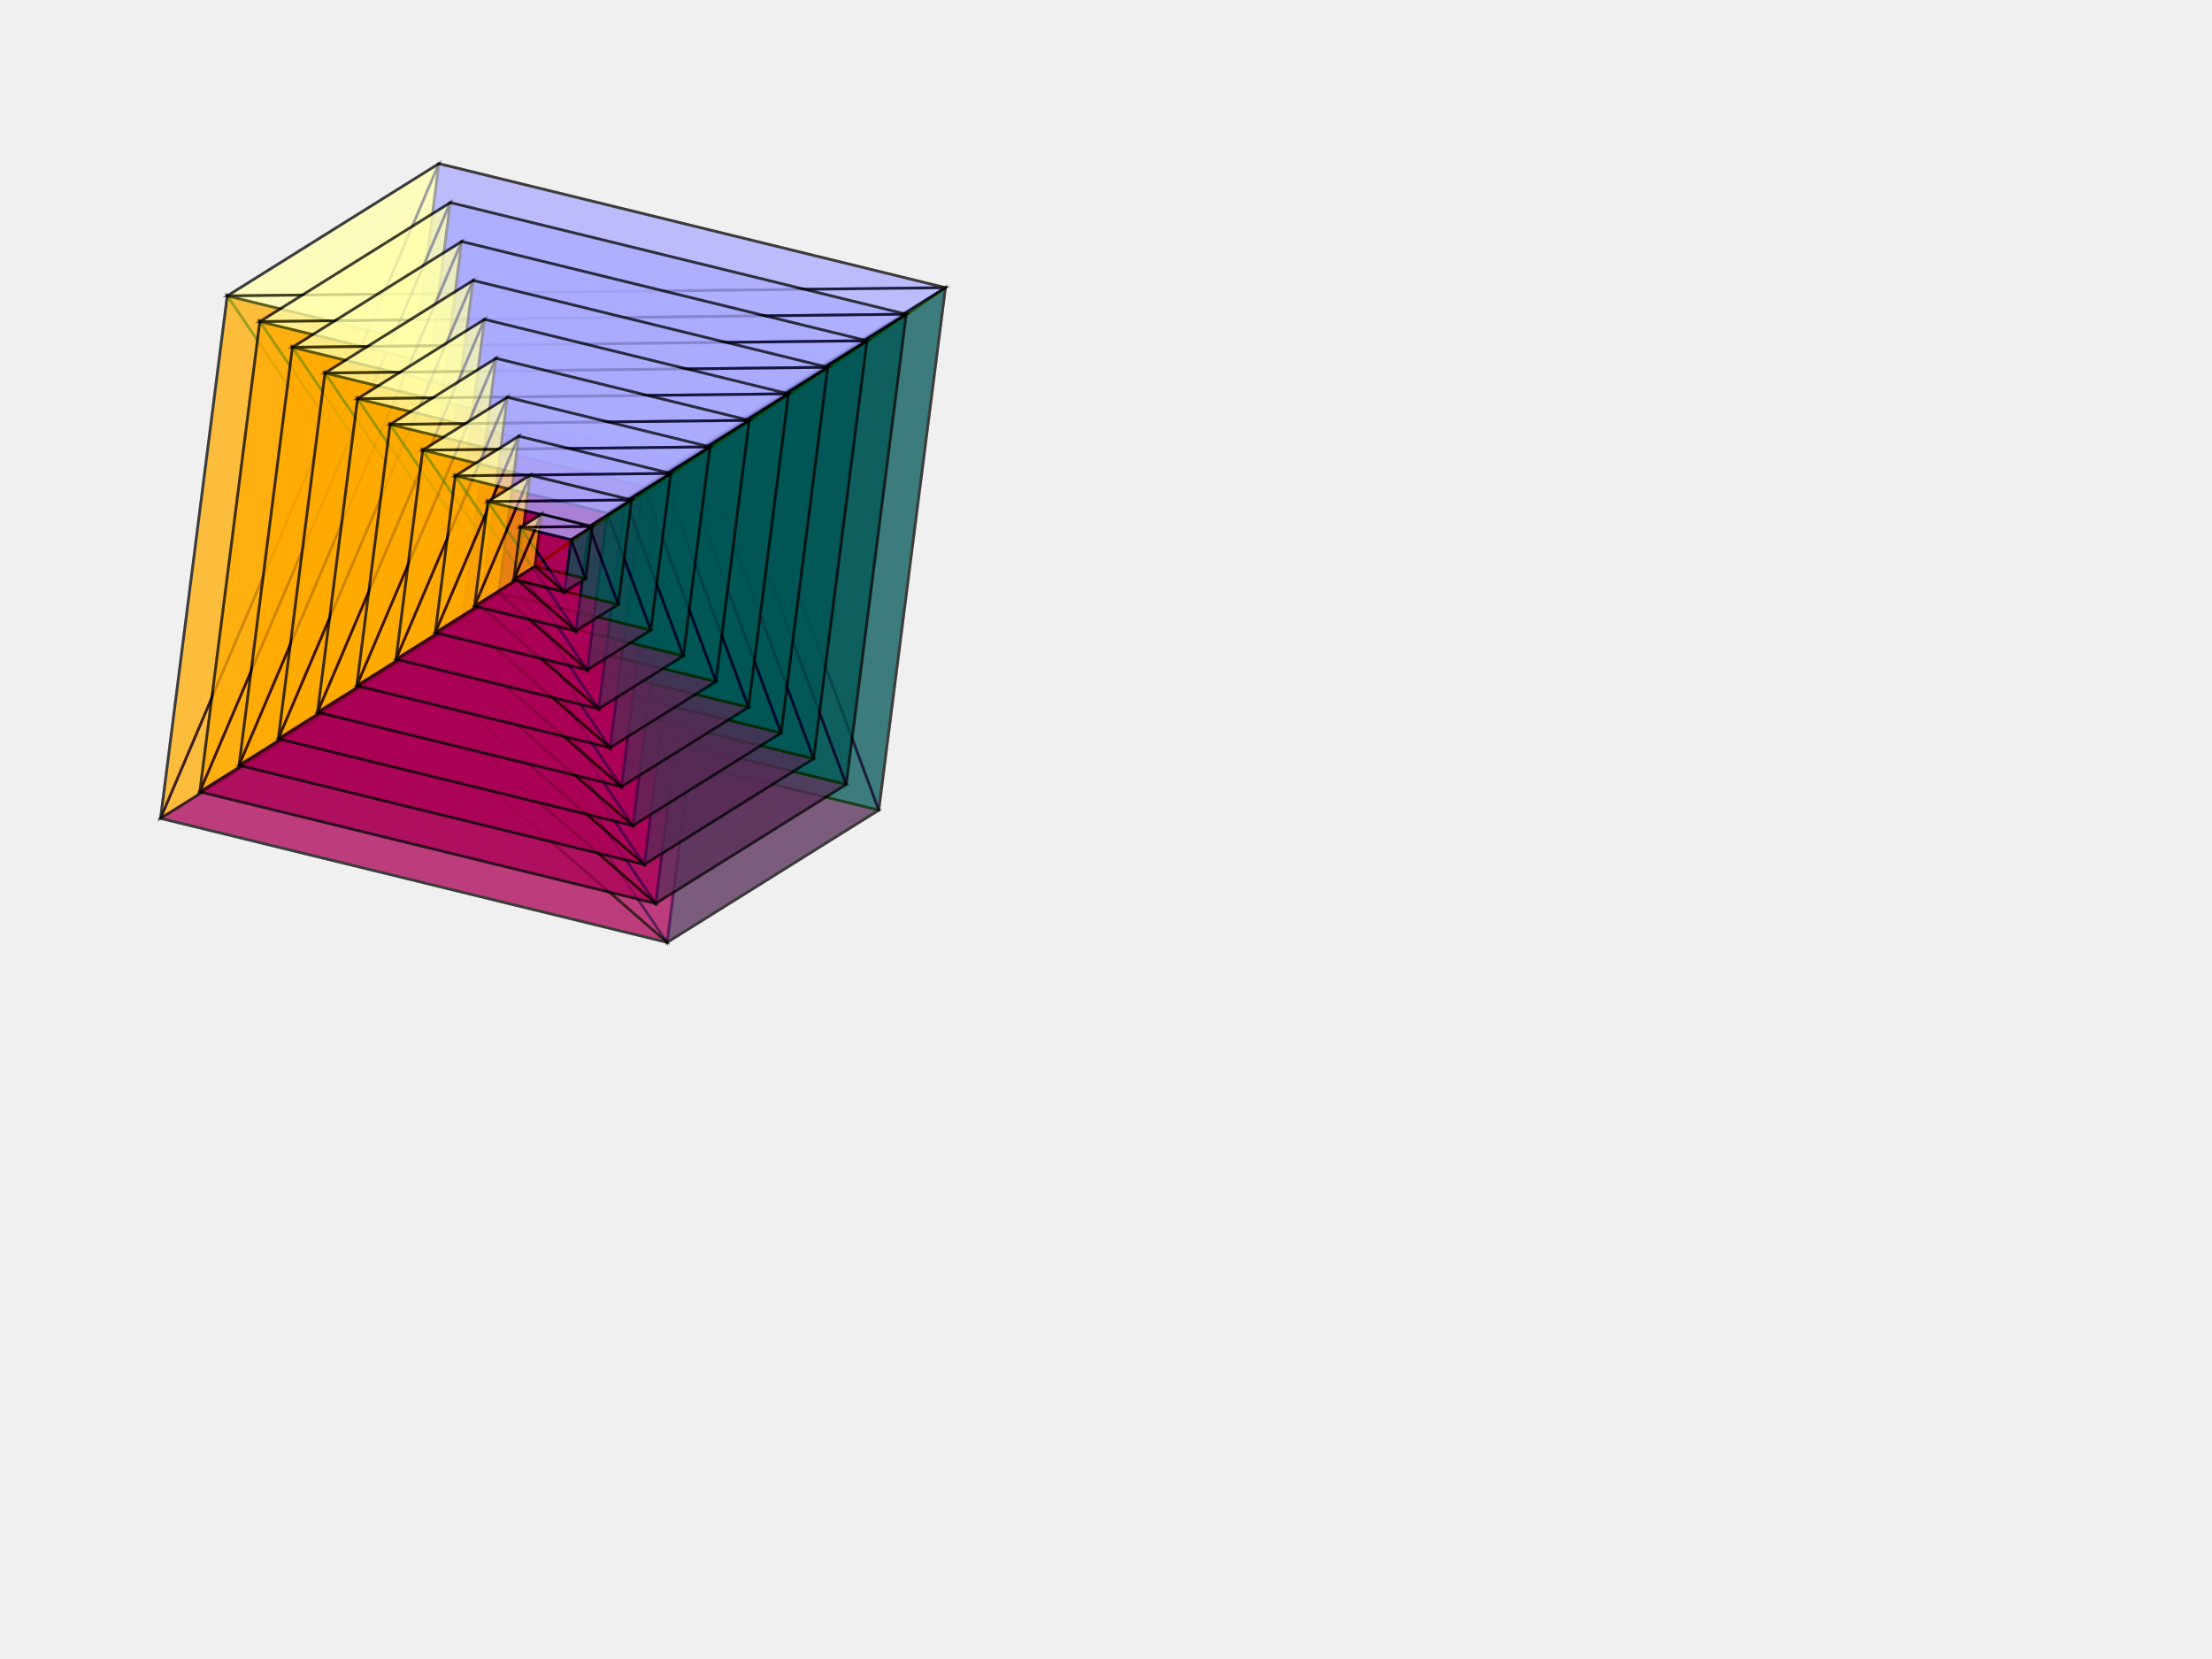
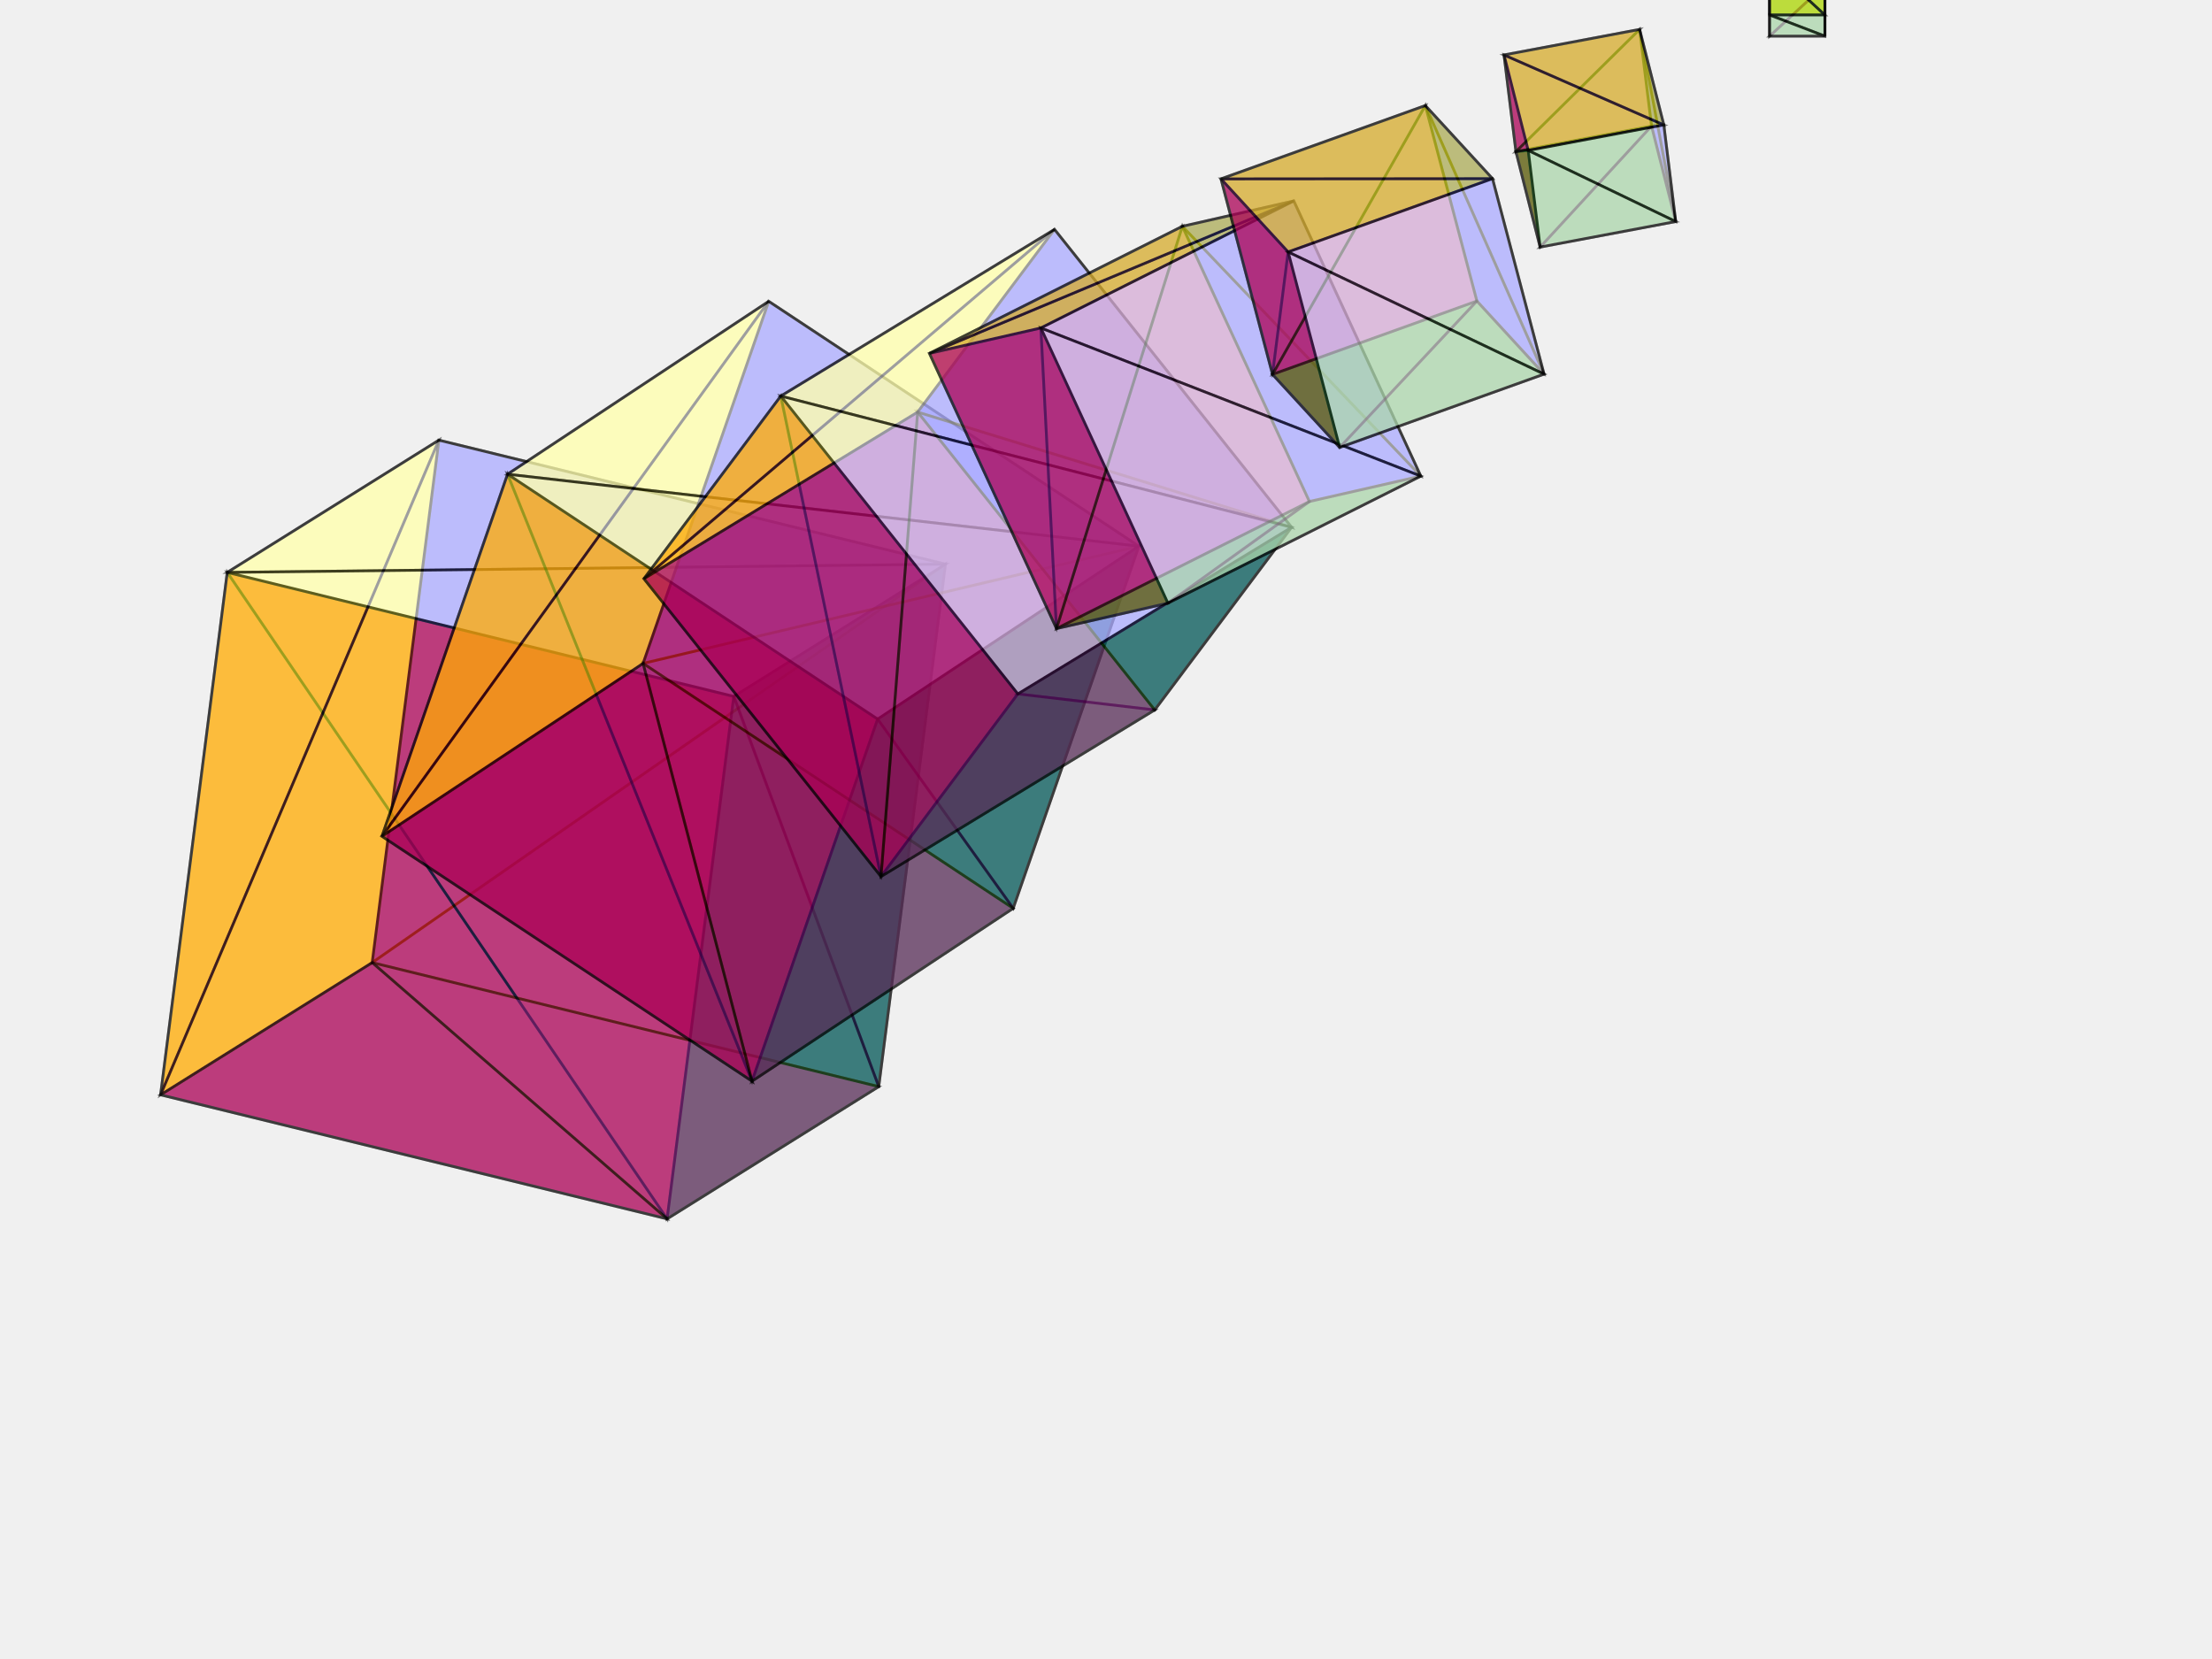
<svg xmlns="http://www.w3.org/2000/svg" baseProfile="full" height="600" version="1.1" width="800">
  <defs />
-   <polygon fill="blue" opacity="0.5" points="158.73,59.187 134.612,248.134 341.925,104.043" stroke="black" />
-   <polygon fill="blue" opacity="0.5" points="134.612,248.134 341.925,104.043 317.807,292.989" stroke="black" />
-   <polygon fill="red" opacity="0.5" points="82.193,107.011 58.075,295.957 241.27,340.813" stroke="black" />
-   <polygon fill="red" opacity="0.5" points="82.193,107.011 265.388,151.866 241.27,340.813" stroke="black" />
-   <polygon fill="green" opacity="0.5" points="317.807,292.989 341.925,104.043 265.388,151.866" stroke="black" />
-   <polygon fill="green" opacity="0.5" points="317.807,292.989 265.388,151.866 241.27,340.813" stroke="black" />
-   <polygon fill="purple" opacity="0.5" points="134.612,248.134 241.27,340.813 317.807,292.989" stroke="black" />
-   <polygon fill="purple" opacity="0.5" points="134.612,248.134 241.27,340.813 58.075,295.957" stroke="black" />
-   <polygon fill="yellow" opacity="0.5" points="158.73,59.187 58.075,295.957 82.193,107.011" stroke="black" />
-   <polygon fill="yellow" opacity="0.5" points="158.73,59.187 58.075,295.957 134.612,248.134" stroke="black" />
-   <polygon fill="white" opacity="0.5" points="341.925,104.043 158.73,59.187 82.193,107.011" stroke="black" />
-   <polygon fill="white" opacity="0.5" points="341.925,104.043 265.388,151.866 82.193,107.011" stroke="black" />
-   <polygon fill="blue" opacity="0.5" points="162.857,73.268 141.151,243.321 327.732,113.638" stroke="black" />
-   <polygon fill="blue" opacity="0.5" points="141.151,243.321 327.732,113.638 306.026,283.69" stroke="black" />
-   <polygon fill="red" opacity="0.5" points="93.974,116.31 72.268,286.362 237.143,326.732" stroke="black" />
-   <polygon fill="red" opacity="0.5" points="93.974,116.31 258.849,156.679 237.143,326.732" stroke="black" />
-   <polygon fill="green" opacity="0.5" points="306.026,283.69 327.732,113.638 258.849,156.679" stroke="black" />
-   <polygon fill="green" opacity="0.5" points="306.026,283.69 258.849,156.679 237.143,326.732" stroke="black" />
-   <polygon fill="purple" opacity="0.5" points="141.151,243.321 237.143,326.732 306.026,283.69" stroke="black" />
-   <polygon fill="purple" opacity="0.5" points="141.151,243.321 237.143,326.732 72.268,286.362" stroke="black" />
-   <polygon fill="yellow" opacity="0.5" points="162.857,73.268 72.268,286.362 93.974,116.31" stroke="black" />
-   <polygon fill="yellow" opacity="0.5" points="162.857,73.268 72.268,286.362 141.151,243.321" stroke="black" />
-   <polygon fill="white" opacity="0.5" points="327.732,113.638 162.857,73.268 93.974,116.31" stroke="black" />
-   <polygon fill="white" opacity="0.5" points="327.732,113.638 258.849,156.679 93.974,116.31" stroke="black" />
-   <polygon fill="blue" opacity="0.5" points="166.984,87.35 147.689,238.507 313.54,123.234" stroke="black" />
-   <polygon fill="blue" opacity="0.5" points="147.689,238.507 313.54,123.234 294.245,274.391" stroke="black" />
-   <polygon fill="red" opacity="0.5" points="105.755,125.609 86.46,276.766 233.016,312.65" stroke="black" />
-   <polygon fill="red" opacity="0.5" points="105.755,125.609 252.311,161.493 233.016,312.65" stroke="black" />
-   <polygon fill="green" opacity="0.5" points="294.245,274.391 313.54,123.234 252.311,161.493" stroke="black" />
-   <polygon fill="green" opacity="0.5" points="294.245,274.391 252.311,161.493 233.016,312.65" stroke="black" />
-   <polygon fill="purple" opacity="0.5" points="147.689,238.507 233.016,312.65 294.245,274.391" stroke="black" />
-   <polygon fill="purple" opacity="0.5" points="147.689,238.507 233.016,312.65 86.46,276.766" stroke="black" />
-   <polygon fill="yellow" opacity="0.5" points="166.984,87.35 86.46,276.766 105.755,125.609" stroke="black" />
-   <polygon fill="yellow" opacity="0.5" points="166.984,87.35 86.46,276.766 147.689,238.507" stroke="black" />
-   <polygon fill="white" opacity="0.5" points="313.54,123.234 166.984,87.35 105.755,125.609" stroke="black" />
-   <polygon fill="white" opacity="0.5" points="313.54,123.234 252.311,161.493 105.755,125.609" stroke="black" />
-   <polygon fill="blue" opacity="0.5" points="171.111,101.431 154.228,233.694 299.347,132.83" stroke="black" />
-   <polygon fill="blue" opacity="0.5" points="154.228,233.694 299.347,132.83 282.465,265.093" stroke="black" />
-   <polygon fill="red" opacity="0.5" points="117.535,134.907 100.653,267.17 228.889,298.569" stroke="black" />
-   <polygon fill="red" opacity="0.5" points="117.535,134.907 245.772,166.306 228.889,298.569" stroke="black" />
-   <polygon fill="green" opacity="0.5" points="282.465,265.093 299.347,132.83 245.772,166.306" stroke="black" />
-   <polygon fill="green" opacity="0.5" points="282.465,265.093 245.772,166.306 228.889,298.569" stroke="black" />
-   <polygon fill="purple" opacity="0.5" points="154.228,233.694 228.889,298.569 282.465,265.093" stroke="black" />
-   <polygon fill="purple" opacity="0.5" points="154.228,233.694 228.889,298.569 100.653,267.17" stroke="black" />
-   <polygon fill="yellow" opacity="0.5" points="171.111,101.431 100.653,267.17 117.535,134.907" stroke="black" />
-   <polygon fill="yellow" opacity="0.5" points="171.111,101.431 100.653,267.17 154.228,233.694" stroke="black" />
-   <polygon fill="white" opacity="0.5" points="299.347,132.83 171.111,101.431 117.535,134.907" stroke="black" />
-   <polygon fill="white" opacity="0.5" points="299.347,132.83 245.772,166.306 117.535,134.907" stroke="black" />
-   <polygon fill="blue" opacity="0.5" points="175.238,115.512 160.767,228.88 285.155,142.426" stroke="black" />
-   <polygon fill="blue" opacity="0.5" points="160.767,228.88 285.155,142.426 270.684,255.794" stroke="black" />
-   <polygon fill="red" opacity="0.5" points="129.316,144.206 114.845,257.574 224.762,284.488" stroke="black" />
-   <polygon fill="red" opacity="0.5" points="129.316,144.206 239.233,171.12 224.762,284.488" stroke="black" />
-   <polygon fill="green" opacity="0.5" points="270.684,255.794 285.155,142.426 239.233,171.12" stroke="black" />
-   <polygon fill="green" opacity="0.5" points="270.684,255.794 239.233,171.12 224.762,284.488" stroke="black" />
-   <polygon fill="purple" opacity="0.5" points="160.767,228.88 224.762,284.488 270.684,255.794" stroke="black" />
-   <polygon fill="purple" opacity="0.5" points="160.767,228.88 224.762,284.488 114.845,257.574" stroke="black" />
-   <polygon fill="yellow" opacity="0.5" points="175.238,115.512 114.845,257.574 129.316,144.206" stroke="black" />
-   <polygon fill="yellow" opacity="0.5" points="175.238,115.512 114.845,257.574 160.767,228.88" stroke="black" />
-   <polygon fill="white" opacity="0.5" points="285.155,142.426 175.238,115.512 129.316,144.206" stroke="black" />
-   <polygon fill="white" opacity="0.5" points="285.155,142.426 239.233,171.12 129.316,144.206" stroke="black" />
-   <polygon fill="blue" opacity="0.5" points="179.365,129.594 167.306,224.067 270.962,152.021" stroke="black" />
-   <polygon fill="blue" opacity="0.5" points="167.306,224.067 270.962,152.021 258.903,246.495" stroke="black" />
-   <polygon fill="red" opacity="0.5" points="141.097,153.505 129.038,247.979 220.635,270.406" stroke="black" />
-   <polygon fill="red" opacity="0.5" points="141.097,153.505 232.694,175.933 220.635,270.406" stroke="black" />
-   <polygon fill="green" opacity="0.5" points="258.903,246.495 270.962,152.021 232.694,175.933" stroke="black" />
-   <polygon fill="green" opacity="0.5" points="258.903,246.495 232.694,175.933 220.635,270.406" stroke="black" />
-   <polygon fill="purple" opacity="0.5" points="167.306,224.067 220.635,270.406 258.903,246.495" stroke="black" />
-   <polygon fill="purple" opacity="0.5" points="167.306,224.067 220.635,270.406 129.038,247.979" stroke="black" />
-   <polygon fill="yellow" opacity="0.5" points="179.365,129.594 129.038,247.979 141.097,153.505" stroke="black" />
-   <polygon fill="yellow" opacity="0.5" points="179.365,129.594 129.038,247.979 167.306,224.067" stroke="black" />
-   <polygon fill="white" opacity="0.5" points="270.962,152.021 179.365,129.594 141.097,153.505" stroke="black" />
-   <polygon fill="white" opacity="0.5" points="270.962,152.021 232.694,175.933 141.097,153.505" stroke="black" />
-   <polygon fill="blue" opacity="0.5" points="183.492,143.675 173.845,219.254 256.77,161.617" stroke="black" />
-   <polygon fill="blue" opacity="0.5" points="173.845,219.254 256.77,161.617 247.123,237.196" stroke="black" />
-   <polygon fill="red" opacity="0.5" points="152.877,162.804 143.23,238.383 216.508,256.325" stroke="black" />
-   <polygon fill="red" opacity="0.5" points="152.877,162.804 226.155,180.746 216.508,256.325" stroke="black" />
-   <polygon fill="green" opacity="0.5" points="247.123,237.196 256.77,161.617 226.155,180.746" stroke="black" />
-   <polygon fill="green" opacity="0.5" points="247.123,237.196 226.155,180.746 216.508,256.325" stroke="black" />
-   <polygon fill="purple" opacity="0.5" points="173.845,219.254 216.508,256.325 247.123,237.196" stroke="black" />
-   <polygon fill="purple" opacity="0.5" points="173.845,219.254 216.508,256.325 143.23,238.383" stroke="black" />
-   <polygon fill="yellow" opacity="0.5" points="183.492,143.675 143.23,238.383 152.877,162.804" stroke="black" />
-   <polygon fill="yellow" opacity="0.5" points="183.492,143.675 143.23,238.383 173.845,219.254" stroke="black" />
-   <polygon fill="white" opacity="0.5" points="256.77,161.617 183.492,143.675 152.877,162.804" stroke="black" />
-   <polygon fill="white" opacity="0.5" points="256.77,161.617 226.155,180.746 152.877,162.804" stroke="black" />
-   <polygon fill="blue" opacity="0.5" points="187.619,157.756 180.384,214.44 242.577,171.213" stroke="black" />
-   <polygon fill="blue" opacity="0.5" points="180.384,214.44 242.577,171.213 235.342,227.897" stroke="black" />
-   <polygon fill="red" opacity="0.5" points="164.658,172.103 157.423,228.787 212.381,242.244" stroke="black" />
-   <polygon fill="red" opacity="0.5" points="164.658,172.103 219.616,185.56 212.381,242.244" stroke="black" />
-   <polygon fill="green" opacity="0.5" points="235.342,227.897 242.577,171.213 219.616,185.56" stroke="black" />
-   <polygon fill="green" opacity="0.5" points="235.342,227.897 219.616,185.56 212.381,242.244" stroke="black" />
-   <polygon fill="purple" opacity="0.5" points="180.384,214.44 212.381,242.244 235.342,227.897" stroke="black" />
-   <polygon fill="purple" opacity="0.5" points="180.384,214.44 212.381,242.244 157.423,228.787" stroke="black" />
-   <polygon fill="yellow" opacity="0.5" points="187.619,157.756 157.423,228.787 164.658,172.103" stroke="black" />
-   <polygon fill="yellow" opacity="0.5" points="187.619,157.756 157.423,228.787 180.384,214.44" stroke="black" />
-   <polygon fill="white" opacity="0.5" points="242.577,171.213 187.619,157.756 164.658,172.103" stroke="black" />
-   <polygon fill="white" opacity="0.5" points="242.577,171.213 219.616,185.56 164.658,172.103" stroke="black" />
-   <polygon fill="blue" opacity="0.5" points="191.746,171.837 186.922,209.627 228.385,180.809" stroke="black" />
-   <polygon fill="blue" opacity="0.5" points="186.922,209.627 228.385,180.809 223.561,218.598" stroke="black" />
-   <polygon fill="red" opacity="0.5" points="176.439,181.402 171.615,219.191 208.254,228.163" stroke="black" />
-   <polygon fill="red" opacity="0.5" points="176.439,181.402 213.078,190.373 208.254,228.163" stroke="black" />
-   <polygon fill="green" opacity="0.5" points="223.561,218.598 228.385,180.809 213.078,190.373" stroke="black" />
-   <polygon fill="green" opacity="0.5" points="223.561,218.598 213.078,190.373 208.254,228.163" stroke="black" />
-   <polygon fill="purple" opacity="0.5" points="186.922,209.627 208.254,228.163 223.561,218.598" stroke="black" />
-   <polygon fill="purple" opacity="0.5" points="186.922,209.627 208.254,228.163 171.615,219.191" stroke="black" />
-   <polygon fill="yellow" opacity="0.5" points="191.746,171.837 171.615,219.191 176.439,181.402" stroke="black" />
-   <polygon fill="yellow" opacity="0.5" points="191.746,171.837 171.615,219.191 186.922,209.627" stroke="black" />
-   <polygon fill="white" opacity="0.5" points="228.385,180.809 191.746,171.837 176.439,181.402" stroke="black" />
-   <polygon fill="white" opacity="0.5" points="228.385,180.809 213.078,190.373 176.439,181.402" stroke="black" />
-   <polygon fill="blue" opacity="0.5" points="195.873,185.919 193.461,204.813 214.192,190.404" stroke="black" />
-   <polygon fill="blue" opacity="0.5" points="193.461,204.813 214.192,190.404 211.781,209.299" stroke="black" />
-   <polygon fill="red" opacity="0.5" points="188.219,190.701 185.808,209.596 204.127,214.081" stroke="black" />
-   <polygon fill="red" opacity="0.5" points="188.219,190.701 206.539,195.187 204.127,214.081" stroke="black" />
-   <polygon fill="green" opacity="0.5" points="211.781,209.299 214.192,190.404 206.539,195.187" stroke="black" />
-   <polygon fill="green" opacity="0.5" points="211.781,209.299 206.539,195.187 204.127,214.081" stroke="black" />
-   <polygon fill="purple" opacity="0.5" points="193.461,204.813 204.127,214.081 211.781,209.299" stroke="black" />
-   <polygon fill="purple" opacity="0.5" points="193.461,204.813 204.127,214.081 185.808,209.596" stroke="black" />
-   <polygon fill="yellow" opacity="0.5" points="195.873,185.919 185.808,209.596 188.219,190.701" stroke="black" />
-   <polygon fill="yellow" opacity="0.5" points="195.873,185.919 185.808,209.596 193.461,204.813" stroke="black" />
-   <polygon fill="white" opacity="0.5" points="214.192,190.404 195.873,185.919 188.219,190.701" stroke="black" />
-   <polygon fill="white" opacity="0.5" points="214.192,190.404 206.539,195.187 188.219,190.701" stroke="black" />
+   <polygon fill="blue" opacity="0.5" points="158.73,159.187 134.612,348.134 341.925,204.043" stroke="black" />
+   <polygon fill="blue" opacity="0.5" points="134.612,348.134 341.925,204.043 317.807,392.989" stroke="black" />
+   <polygon fill="red" opacity="0.5" points="82.193,207.011 58.075,395.957 241.27,440.813" stroke="black" />
+   <polygon fill="red" opacity="0.5" points="82.193,207.011 265.388,251.866 241.27,440.813" stroke="black" />
+   <polygon fill="green" opacity="0.5" points="317.807,392.989 341.925,204.043 265.388,251.866" stroke="black" />
+   <polygon fill="green" opacity="0.5" points="317.807,392.989 265.388,251.866 241.27,440.813" stroke="black" />
+   <polygon fill="purple" opacity="0.5" points="134.612,348.134 241.27,440.813 317.807,392.989" stroke="black" />
+   <polygon fill="purple" opacity="0.5" points="134.612,348.134 241.27,440.813 58.075,395.957" stroke="black" />
+   <polygon fill="yellow" opacity="0.5" points="158.73,159.187 58.075,395.957 82.193,207.011" stroke="black" />
+   <polygon fill="yellow" opacity="0.5" points="158.73,159.187 58.075,395.957 134.612,348.134" stroke="black" />
+   <polygon fill="white" opacity="0.5" points="341.925,204.043 158.73,159.187 82.193,207.011" stroke="black" />
+   <polygon fill="white" opacity="0.5" points="341.925,204.043 265.388,251.866 82.193,207.011" stroke="black" />
+   <polygon fill="blue" opacity="0.5" points="278.017,108.984 232.582,239.933 411.865,197.549" stroke="black" />
+   <polygon fill="blue" opacity="0.5" points="232.582,239.933 411.865,197.549 366.43,328.499" stroke="black" />
+   <polygon fill="red" opacity="0.5" points="183.57,171.501 138.135,302.451 271.983,391.016" stroke="black" />
+   <polygon fill="red" opacity="0.5" points="183.57,171.501 317.418,260.067 271.983,391.016" stroke="black" />
+   <polygon fill="green" opacity="0.5" points="366.43,328.499 411.865,197.549 317.418,260.067" stroke="black" />
+   <polygon fill="green" opacity="0.5" points="366.43,328.499 317.418,260.067 271.983,391.016" stroke="black" />
+   <polygon fill="purple" opacity="0.5" points="232.582,239.933 271.983,391.016 366.43,328.499" stroke="black" />
+   <polygon fill="purple" opacity="0.5" points="232.582,239.933 271.983,391.016 138.135,302.451" stroke="black" />
+   <polygon fill="yellow" opacity="0.5" points="278.017,108.984 138.135,302.451 183.57,171.501" stroke="black" />
+   <polygon fill="yellow" opacity="0.5" points="278.017,108.984 138.135,302.451 232.582,239.933" stroke="black" />
+   <polygon fill="white" opacity="0.5" points="411.865,197.549 278.017,108.984 183.57,171.501" stroke="black" />
+   <polygon fill="white" opacity="0.5" points="411.865,197.549 317.418,260.067 183.57,171.501" stroke="black" />
+   <polygon fill="blue" opacity="0.5" points="381.38,82.977 331.883,149.034 467.112,190.702" stroke="black" />
+   <polygon fill="blue" opacity="0.5" points="331.883,149.034 467.112,190.702 417.615,256.759" stroke="black" />
+   <polygon fill="red" opacity="0.5" points="282.385,143.241 232.888,209.298 318.62,317.023" stroke="black" />
+   <polygon fill="red" opacity="0.5" points="282.385,143.241 368.117,250.966 318.62,317.023" stroke="black" />
+   <polygon fill="green" opacity="0.5" points="417.615,256.759 467.112,190.702 368.117,250.966" stroke="black" />
+   <polygon fill="green" opacity="0.5" points="417.615,256.759 368.117,250.966 318.62,317.023" stroke="black" />
+   <polygon fill="purple" opacity="0.5" points="331.883,149.034 318.62,317.023 417.615,256.759" stroke="black" />
+   <polygon fill="purple" opacity="0.5" points="331.883,149.034 318.62,317.023 232.888,209.298" stroke="black" />
+   <polygon fill="yellow" opacity="0.5" points="381.38,82.977 232.888,209.298 282.385,143.241" stroke="black" />
+   <polygon fill="yellow" opacity="0.5" points="381.38,82.977 232.888,209.298 331.883,149.034" stroke="black" />
+   <polygon fill="white" opacity="0.5" points="467.112,190.702 381.38,82.977 282.385,143.241" stroke="black" />
+   <polygon fill="white" opacity="0.5" points="467.112,190.702 368.117,250.966 282.385,143.241" stroke="black" />
+   <polygon fill="blue" opacity="0.5" points="467.905,72.671 427.61,81.861 513.852,172.192" stroke="black" />
+   <polygon fill="blue" opacity="0.5" points="427.61,81.861 513.852,172.192 473.557,181.382" stroke="black" />
+   <polygon fill="red" opacity="0.5" points="376.443,118.618 336.148,127.808 382.095,227.329" stroke="black" />
+   <polygon fill="red" opacity="0.5" points="376.443,118.618 422.39,218.139 382.095,227.329" stroke="black" />
+   <polygon fill="green" opacity="0.5" points="473.557,181.382 513.852,172.192 422.39,218.139" stroke="black" />
+   <polygon fill="green" opacity="0.5" points="473.557,181.382 422.39,218.139 382.095,227.329" stroke="black" />
+   <polygon fill="purple" opacity="0.5" points="427.61,81.861 382.095,227.329 473.557,181.382" stroke="black" />
+   <polygon fill="purple" opacity="0.5" points="427.61,81.861 382.095,227.329 336.148,127.808" stroke="black" />
+   <polygon fill="yellow" opacity="0.5" points="467.905,72.671 336.148,127.808 376.443,118.618" stroke="black" />
+   <polygon fill="yellow" opacity="0.5" points="467.905,72.671 336.148,127.808 427.61,81.861" stroke="black" />
+   <polygon fill="white" opacity="0.5" points="513.852,172.192 467.905,72.671 376.443,118.618" stroke="black" />
+   <polygon fill="white" opacity="0.5" points="513.852,172.192 422.39,218.139 376.443,118.618" stroke="black" />
+   <polygon fill="blue" opacity="0.5" points="539.781,64.609 515.493,38.178 558.418,135.309" stroke="black" />
+   <polygon fill="blue" opacity="0.5" points="515.493,38.178 558.418,135.309 534.13,108.878" stroke="black" />
+   <polygon fill="red" opacity="0.5" points="465.87,91.122 441.582,64.691 460.219,135.391" stroke="black" />
+   <polygon fill="red" opacity="0.5" points="465.87,91.122 484.507,161.822 460.219,135.391" stroke="black" />
+   <polygon fill="green" opacity="0.5" points="534.13,108.878 558.418,135.309 484.507,161.822" stroke="black" />
+   <polygon fill="green" opacity="0.5" points="534.13,108.878 484.507,161.822 460.219,135.391" stroke="black" />
+   <polygon fill="purple" opacity="0.5" points="515.493,38.178 460.219,135.391 534.13,108.878" stroke="black" />
+   <polygon fill="purple" opacity="0.5" points="515.493,38.178 460.219,135.391 441.582,64.691" stroke="black" />
+   <polygon fill="yellow" opacity="0.5" points="539.781,64.609 441.582,64.691 465.87,91.122" stroke="black" />
+   <polygon fill="yellow" opacity="0.5" points="539.781,64.609 441.582,64.691 515.493,38.178" stroke="black" />
+   <polygon fill="white" opacity="0.5" points="558.418,135.309 539.781,64.609 465.87,91.122" stroke="black" />
+   <polygon fill="white" opacity="0.5" points="558.418,135.309 484.507,161.822 465.87,91.122" stroke="black" />
+   <polygon fill="blue" opacity="0.5" points="601.737,45.175 592.988,10.635 606.051,80.128" stroke="black" />
+   <polygon fill="blue" opacity="0.5" points="592.988,10.635 606.051,80.128 597.303,45.588" stroke="black" />
+   <polygon fill="red" opacity="0.5" points="552.697,54.412 543.949,19.872 548.263,54.825" stroke="black" />
+   <polygon fill="red" opacity="0.5" points="552.697,54.412 557.012,89.365 548.263,54.825" stroke="black" />
+   <polygon fill="green" opacity="0.5" points="597.303,45.588 606.051,80.128 557.012,89.365" stroke="black" />
+   <polygon fill="green" opacity="0.5" points="597.303,45.588 557.012,89.365 548.263,54.825" stroke="black" />
+   <polygon fill="purple" opacity="0.5" points="592.988,10.635 548.263,54.825 597.303,45.588" stroke="black" />
+   <polygon fill="purple" opacity="0.5" points="592.988,10.635 548.263,54.825 543.949,19.872" stroke="black" />
+   <polygon fill="yellow" opacity="0.5" points="601.737,45.175 543.949,19.872 552.697,54.412" stroke="black" />
+   <polygon fill="yellow" opacity="0.5" points="601.737,45.175 543.949,19.872 592.988,10.635" stroke="black" />
+   <polygon fill="white" opacity="0.5" points="606.051,80.128 601.737,45.175 552.697,54.412" stroke="black" />
+   <polygon fill="white" opacity="0.5" points="606.051,80.128 557.012,89.365 552.697,54.412" stroke="black" />
+   <polygon fill="blue" opacity="0.5" points="660.0,5.412 660.0,-13.066 660.0,13.066" stroke="black" />
+   <polygon fill="blue" opacity="0.5" points="660.0,-13.066 660.0,13.066 660.0,-5.412" stroke="black" />
+   <polygon fill="red" opacity="0.5" points="640.0,5.412 640.0,-13.066 640.0,-5.412" stroke="black" />
+   <polygon fill="red" opacity="0.5" points="640.0,5.412 640.0,13.066 640.0,-5.412" stroke="black" />
+   <polygon fill="green" opacity="0.5" points="660.0,-5.412 660.0,13.066 640.0,13.066" stroke="black" />
+   <polygon fill="green" opacity="0.5" points="660.0,-5.412 640.0,13.066 640.0,-5.412" stroke="black" />
+   <polygon fill="purple" opacity="0.5" points="660.0,-13.066 640.0,-5.412 660.0,-5.412" stroke="black" />
+   <polygon fill="purple" opacity="0.5" points="660.0,-13.066 640.0,-5.412 640.0,-13.066" stroke="black" />
+   <polygon fill="yellow" opacity="0.5" points="660.0,5.412 640.0,-13.066 640.0,5.412" stroke="black" />
+   <polygon fill="yellow" opacity="0.5" points="660.0,5.412 640.0,-13.066 660.0,-13.066" stroke="black" />
+   <polygon fill="white" opacity="0.5" points="660.0,13.066 660.0,5.412 640.0,5.412" stroke="black" />
+   <polygon fill="white" opacity="0.5" points="660.0,13.066 640.0,13.066 640.0,5.412" stroke="black" />
+   <polygon fill="blue" opacity="0.5" points="721.006,-55.884 719.059,-46.075 721.133,-55.871" stroke="black" />
+   <polygon fill="blue" opacity="0.5" points="719.059,-46.075 721.133,-55.871 719.187,-46.063" stroke="black" />
+   <polygon fill="red" opacity="0.5" points="730.813,-53.937 728.867,-44.129 728.994,-44.116" stroke="black" />
+   <polygon fill="red" opacity="0.5" points="730.813,-53.937 730.941,-53.925 728.994,-44.116" stroke="black" />
+   <polygon fill="green" opacity="0.5" points="719.187,-46.063 721.133,-55.871 730.941,-53.925" stroke="black" />
+   <polygon fill="green" opacity="0.5" points="719.187,-46.063 730.941,-53.925 728.994,-44.116" stroke="black" />
+   <polygon fill="purple" opacity="0.5" points="719.059,-46.075 728.994,-44.116 719.187,-46.063" stroke="black" />
+   <polygon fill="purple" opacity="0.5" points="719.059,-46.075 728.994,-44.116 728.867,-44.129" stroke="black" />
+   <polygon fill="yellow" opacity="0.5" points="721.006,-55.884 728.867,-44.129 730.813,-53.937" stroke="black" />
+   <polygon fill="yellow" opacity="0.5" points="721.006,-55.884 728.867,-44.129 719.059,-46.075" stroke="black" />
+   <polygon fill="white" opacity="0.5" points="721.133,-55.871 721.006,-55.884 730.813,-53.937" stroke="black" />
+   <polygon fill="white" opacity="0.5" points="721.133,-55.871 730.941,-53.925 730.813,-53.937" stroke="black" />
+   <polygon fill="blue" opacity="0.5" points="790.11,-131.874 774.933,-97.835 788.112,-116.951" stroke="black" />
+   <polygon fill="blue" opacity="0.5" points="774.933,-97.835 788.112,-116.951 772.935,-82.912" stroke="black" />
+   <polygon fill="red" opacity="0.5" points="827.065,-117.088 811.888,-83.049 809.89,-68.126" stroke="black" />
+   <polygon fill="red" opacity="0.5" points="827.065,-117.088 825.067,-102.165 809.89,-68.126" stroke="black" />
+   <polygon fill="green" opacity="0.5" points="772.935,-82.912 788.112,-116.951 825.067,-102.165" stroke="black" />
+   <polygon fill="green" opacity="0.5" points="772.935,-82.912 825.067,-102.165 809.89,-68.126" stroke="black" />
+   <polygon fill="purple" opacity="0.5" points="774.933,-97.835 809.89,-68.126 772.935,-82.912" stroke="black" />
+   <polygon fill="purple" opacity="0.5" points="774.933,-97.835 809.89,-68.126 811.888,-83.049" stroke="black" />
+   <polygon fill="yellow" opacity="0.5" points="790.11,-131.874 811.888,-83.049 827.065,-117.088" stroke="black" />
+   <polygon fill="yellow" opacity="0.5" points="790.11,-131.874 811.888,-83.049 774.933,-97.835" stroke="black" />
+   <polygon fill="white" opacity="0.5" points="788.112,-116.951 790.11,-131.874 827.065,-117.088" stroke="black" />
+   <polygon fill="white" opacity="0.5" points="788.112,-116.951 825.067,-102.165 827.065,-117.088" stroke="black" />
+   <polygon fill="blue" opacity="0.5" points="870.562,-210.227 833.736,-170.749 858.061,-164.131" stroke="black" />
+   <polygon fill="blue" opacity="0.5" points="833.736,-170.749 858.061,-164.131 821.235,-124.652" stroke="black" />
+   <polygon fill="red" opacity="0.5" points="928.765,-175.348 891.939,-135.869 879.438,-89.773" stroke="black" />
+   <polygon fill="red" opacity="0.5" points="928.765,-175.348 916.264,-129.251 879.438,-89.773" stroke="black" />
+   <polygon fill="green" opacity="0.5" points="821.235,-124.652 858.061,-164.131 916.264,-129.251" stroke="black" />
+   <polygon fill="green" opacity="0.5" points="821.235,-124.652 916.264,-129.251 879.438,-89.773" stroke="black" />
+   <polygon fill="purple" opacity="0.5" points="833.736,-170.749 879.438,-89.773 821.235,-124.652" stroke="black" />
+   <polygon fill="purple" opacity="0.5" points="833.736,-170.749 879.438,-89.773 891.939,-135.869" stroke="black" />
+   <polygon fill="yellow" opacity="0.5" points="870.562,-210.227 891.939,-135.869 928.765,-175.348" stroke="black" />
+   <polygon fill="yellow" opacity="0.5" points="870.562,-210.227 891.939,-135.869 833.736,-170.749" stroke="black" />
+   <polygon fill="white" opacity="0.5" points="858.061,-164.131 870.562,-210.227 928.765,-175.348" stroke="black" />
+   <polygon fill="white" opacity="0.5" points="858.061,-164.131 916.264,-129.251 928.765,-175.348" stroke="black" />
</svg>
